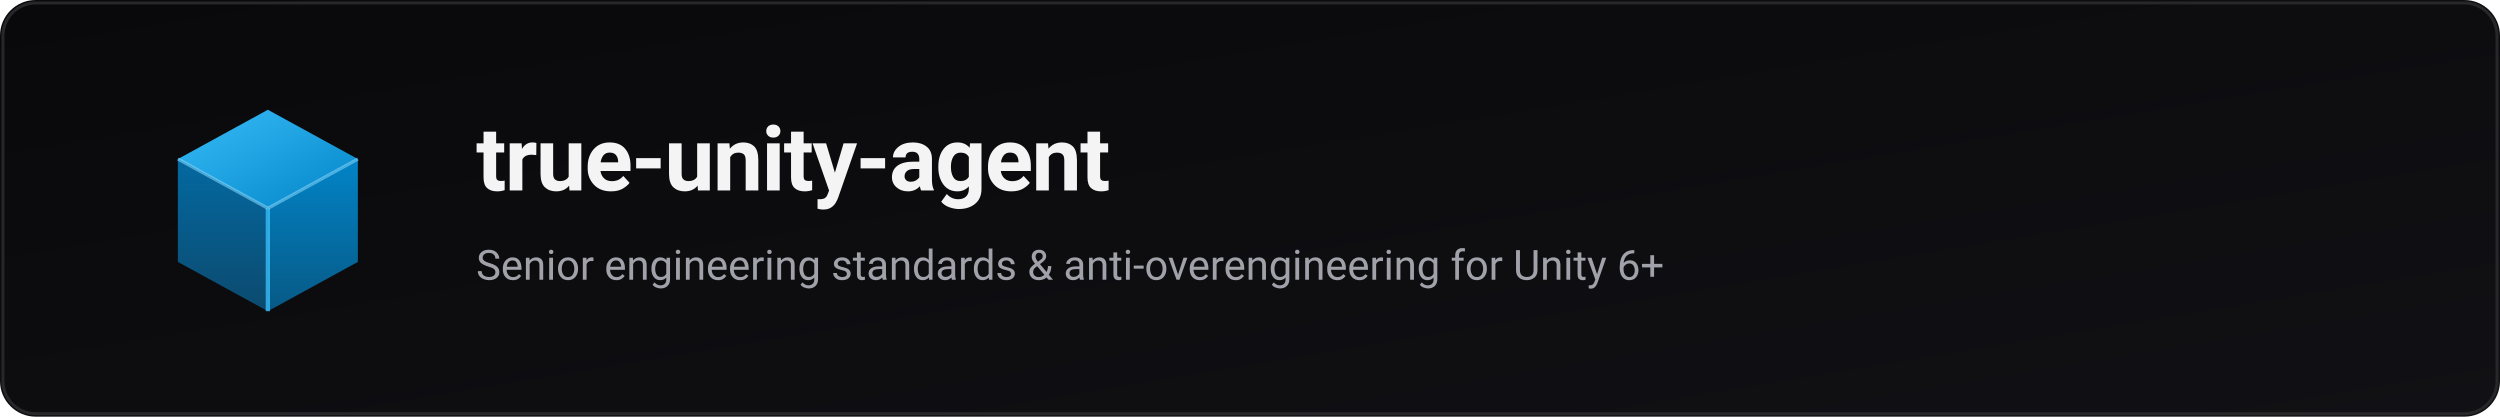
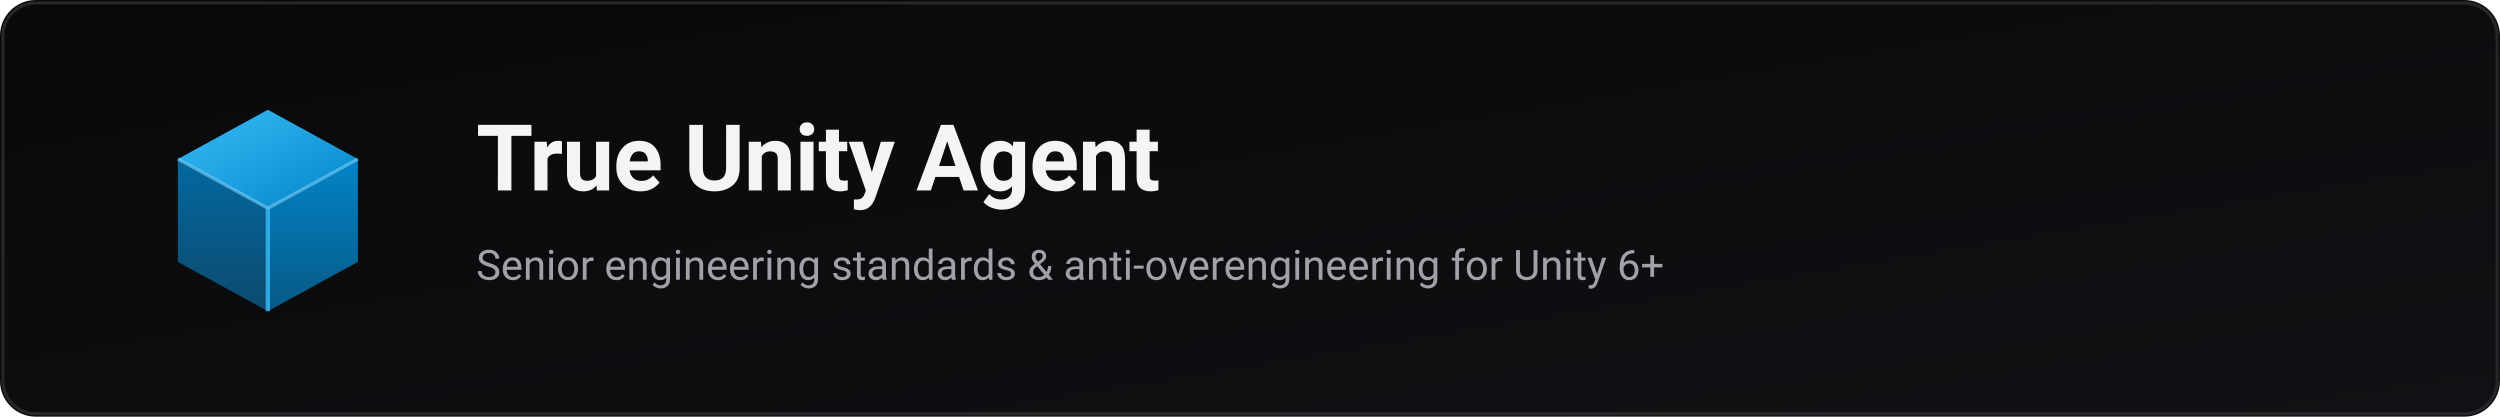
<svg xmlns="http://www.w3.org/2000/svg" viewBox="0 0 840 140" width="100%" height="100%">
  <defs>
    <linearGradient id="bg-grad" x1="0%" y1="0%" x2="100%" y2="100%">
      <stop offset="0%" stop-color="#09090b" />
      <stop offset="100%" stop-color="#111115" />
    </linearGradient>
    <linearGradient id="cube-top" x1="0%" y1="0%" x2="100%" y2="100%">
      <stop offset="0%" stop-color="#38bdf8" />
      <stop offset="100%" stop-color="#0284c7" />
    </linearGradient>
    <linearGradient id="cube-left" x1="0%" y1="0%" x2="0%" y2="100%">
      <stop offset="0%" stop-color="#0369a1" />
      <stop offset="100%" stop-color="#0c4a6e" />
    </linearGradient>
    <linearGradient id="cube-right" x1="0%" y1="0%" x2="0%" y2="100%">
      <stop offset="0%" stop-color="#0284c7" />
      <stop offset="100%" stop-color="#075985" />
    </linearGradient>
  </defs>
  <rect width="840" height="140" rx="12" fill="url(#bg-grad)" />
  <rect width="838" height="138" x="1" y="1" rx="11" fill="none" stroke="#27272a" stroke-width="1" />
  <g transform="translate(90, 70) scale(0.72)">
    <polygon points="0,-46 42,-23 0,0 -42,-23" fill="url(#cube-top)" />
    <polygon points="-42,-23 0,0 0,48 -42,25" fill="url(#cube-left)" />
    <polygon points="0,0 42,-23 42,25 0,48" fill="url(#cube-right)" />
    <line x1="0" y1="0" x2="0" y2="48" stroke="#38bdf8" stroke-width="2" opacity="0.8" />
    <line x1="0" y1="0" x2="-42" y2="-23" stroke="#7dd3fc" stroke-width="1.5" opacity="0.6" />
    <line x1="0" y1="0" x2="42" y2="-23" stroke="#7dd3fc" stroke-width="1.5" opacity="0.6" />
  </g>
  <g transform="translate(160, 0)">
-     <text x="0" y="64" font-family="-apple-system, BlinkMacSystemFont, 'Segoe UI', Roboto, Helvetica, Arial, sans-serif" font-size="30" font-weight="700" fill="#f4f4f5" letter-spacing="-0.5">
-       true-unity-agent
+     <text x="0" y="64" font-family="-apple-system, BlinkMacSystemFont, 'Segoe UI', Roboto, Helvetica, Arial, sans-serif" font-size="31" font-weight="700" fill="#f4f4f5" letter-spacing="-0.3">
+       True Unity Agent
    </text>
    <text x="0" y="94" font-family="-apple-system, BlinkMacSystemFont, 'Segoe UI', Roboto, Helvetica, Arial, sans-serif" font-size="14" font-weight="400" fill="#a1a1aa">
      Senior engineering standards &amp; anti-overengineering for Unity 6+
    </text>
  </g>
</svg>
